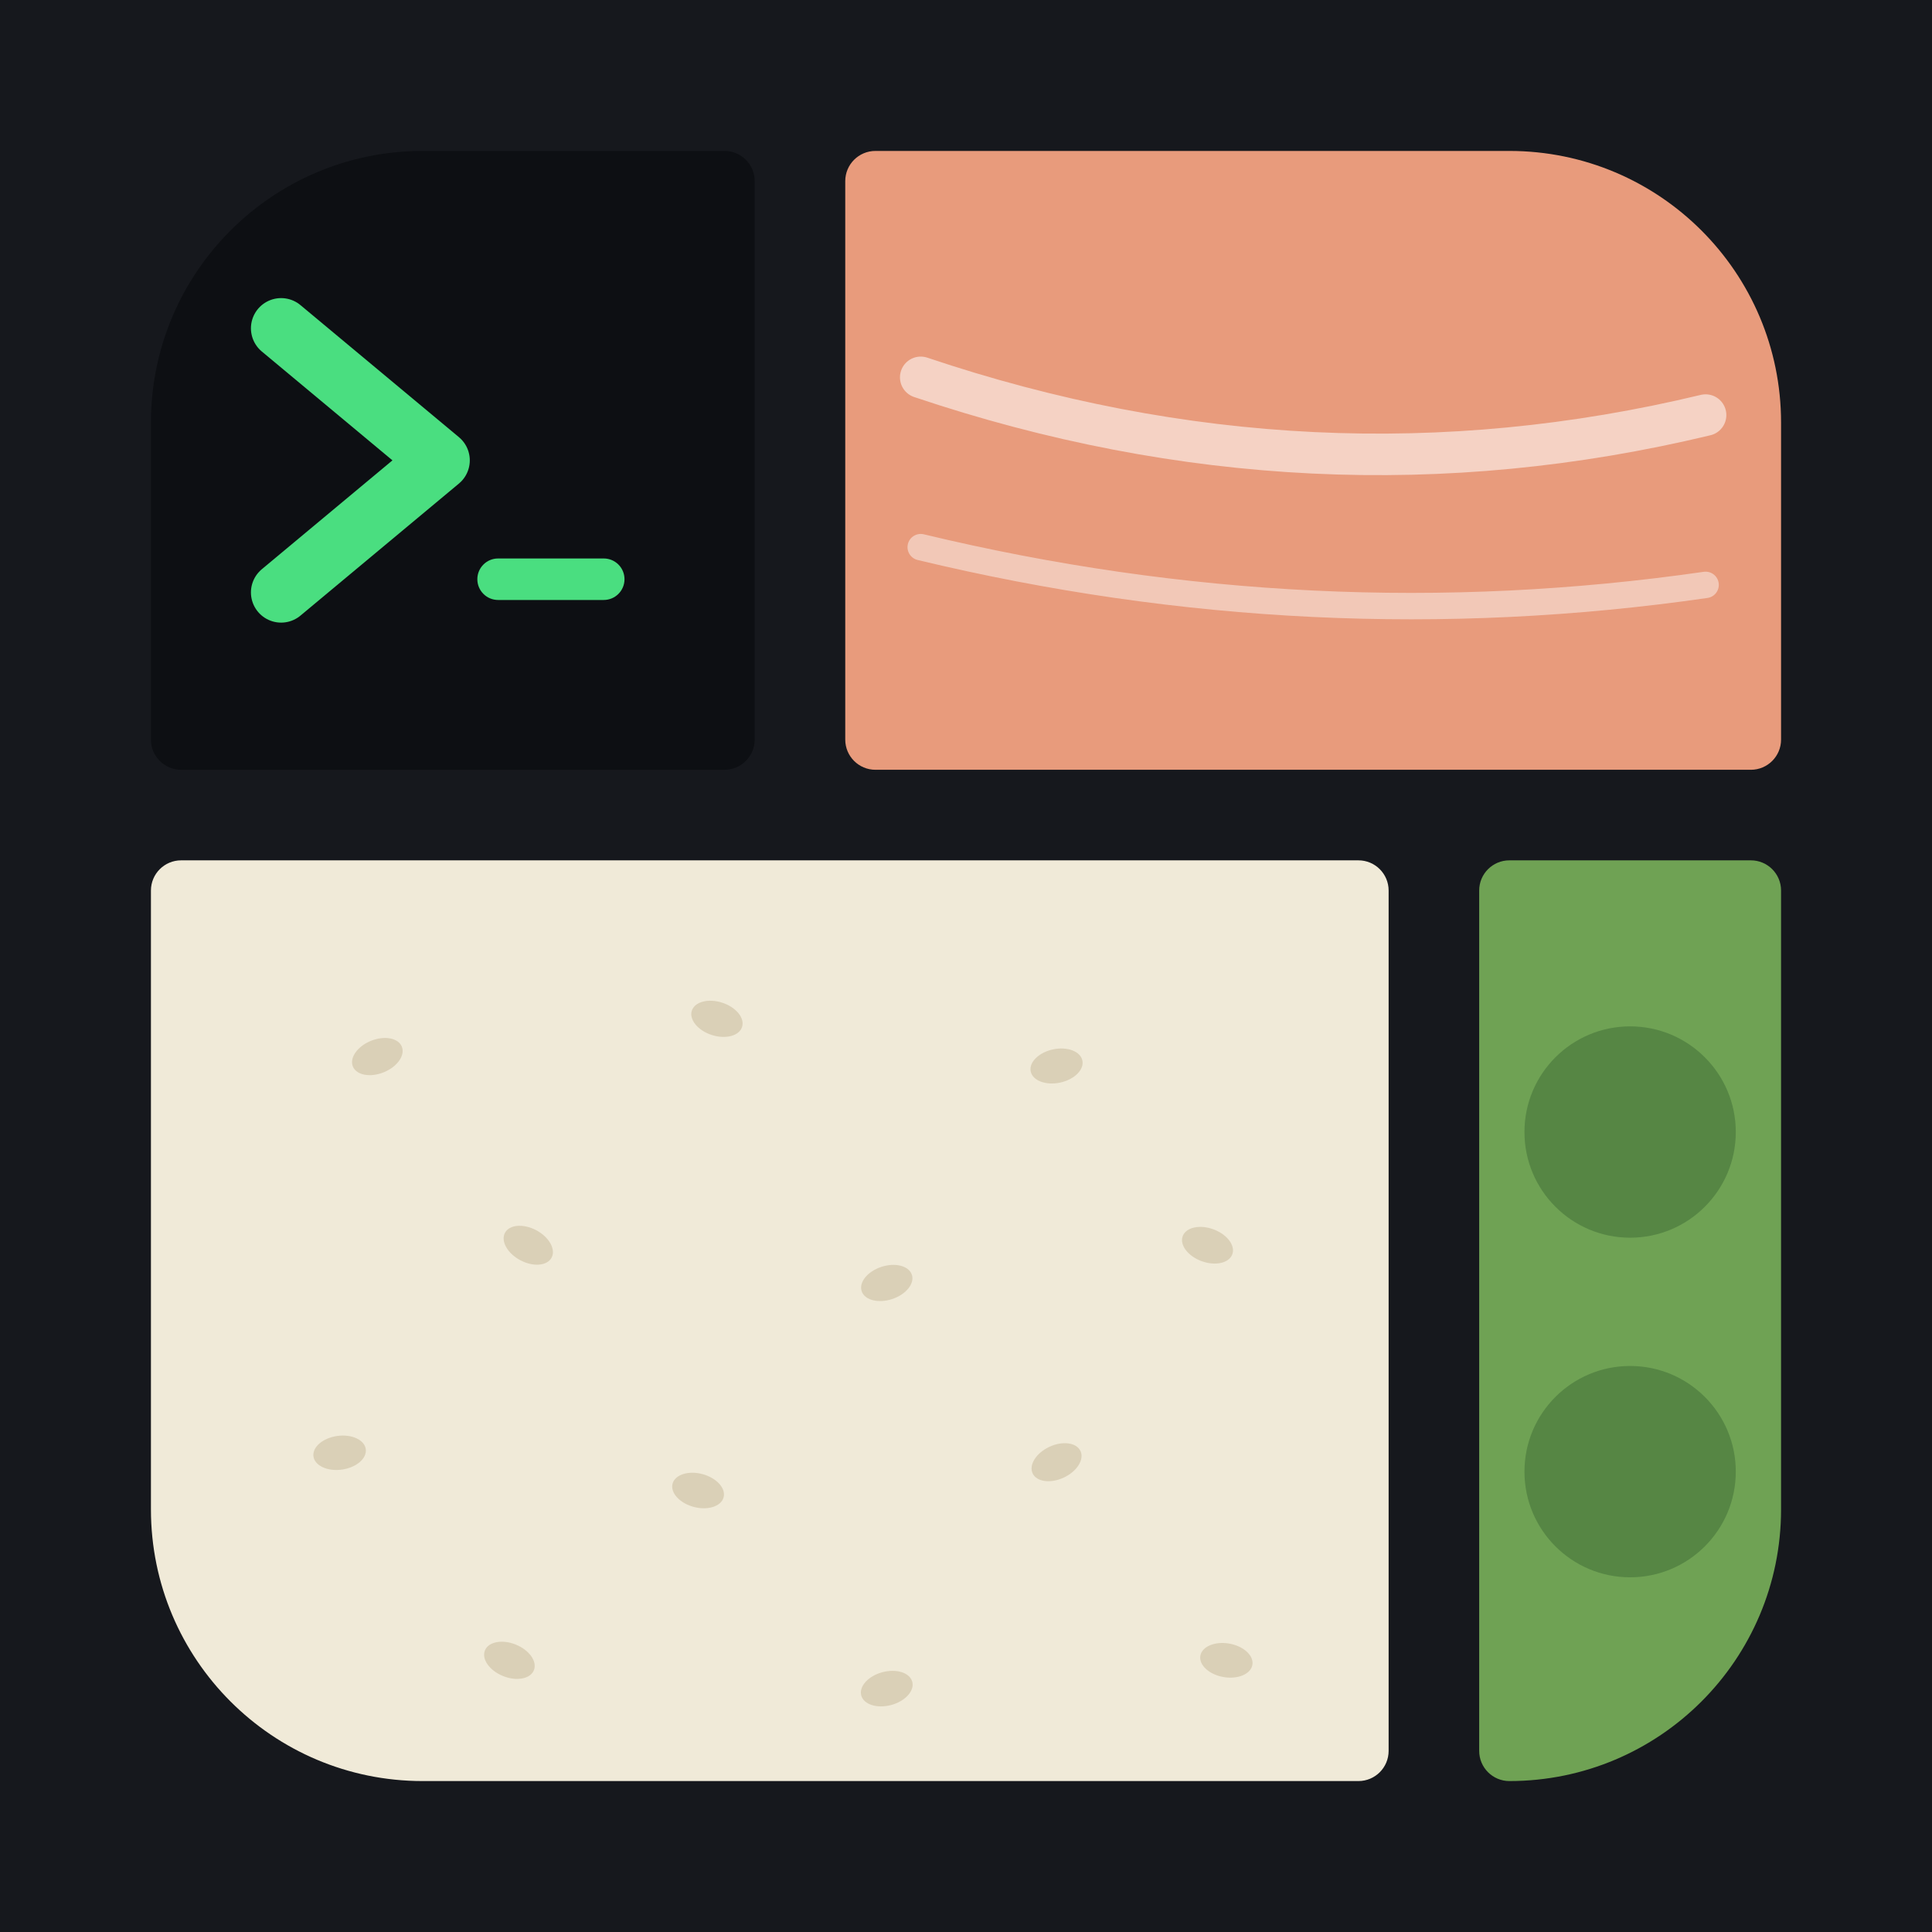
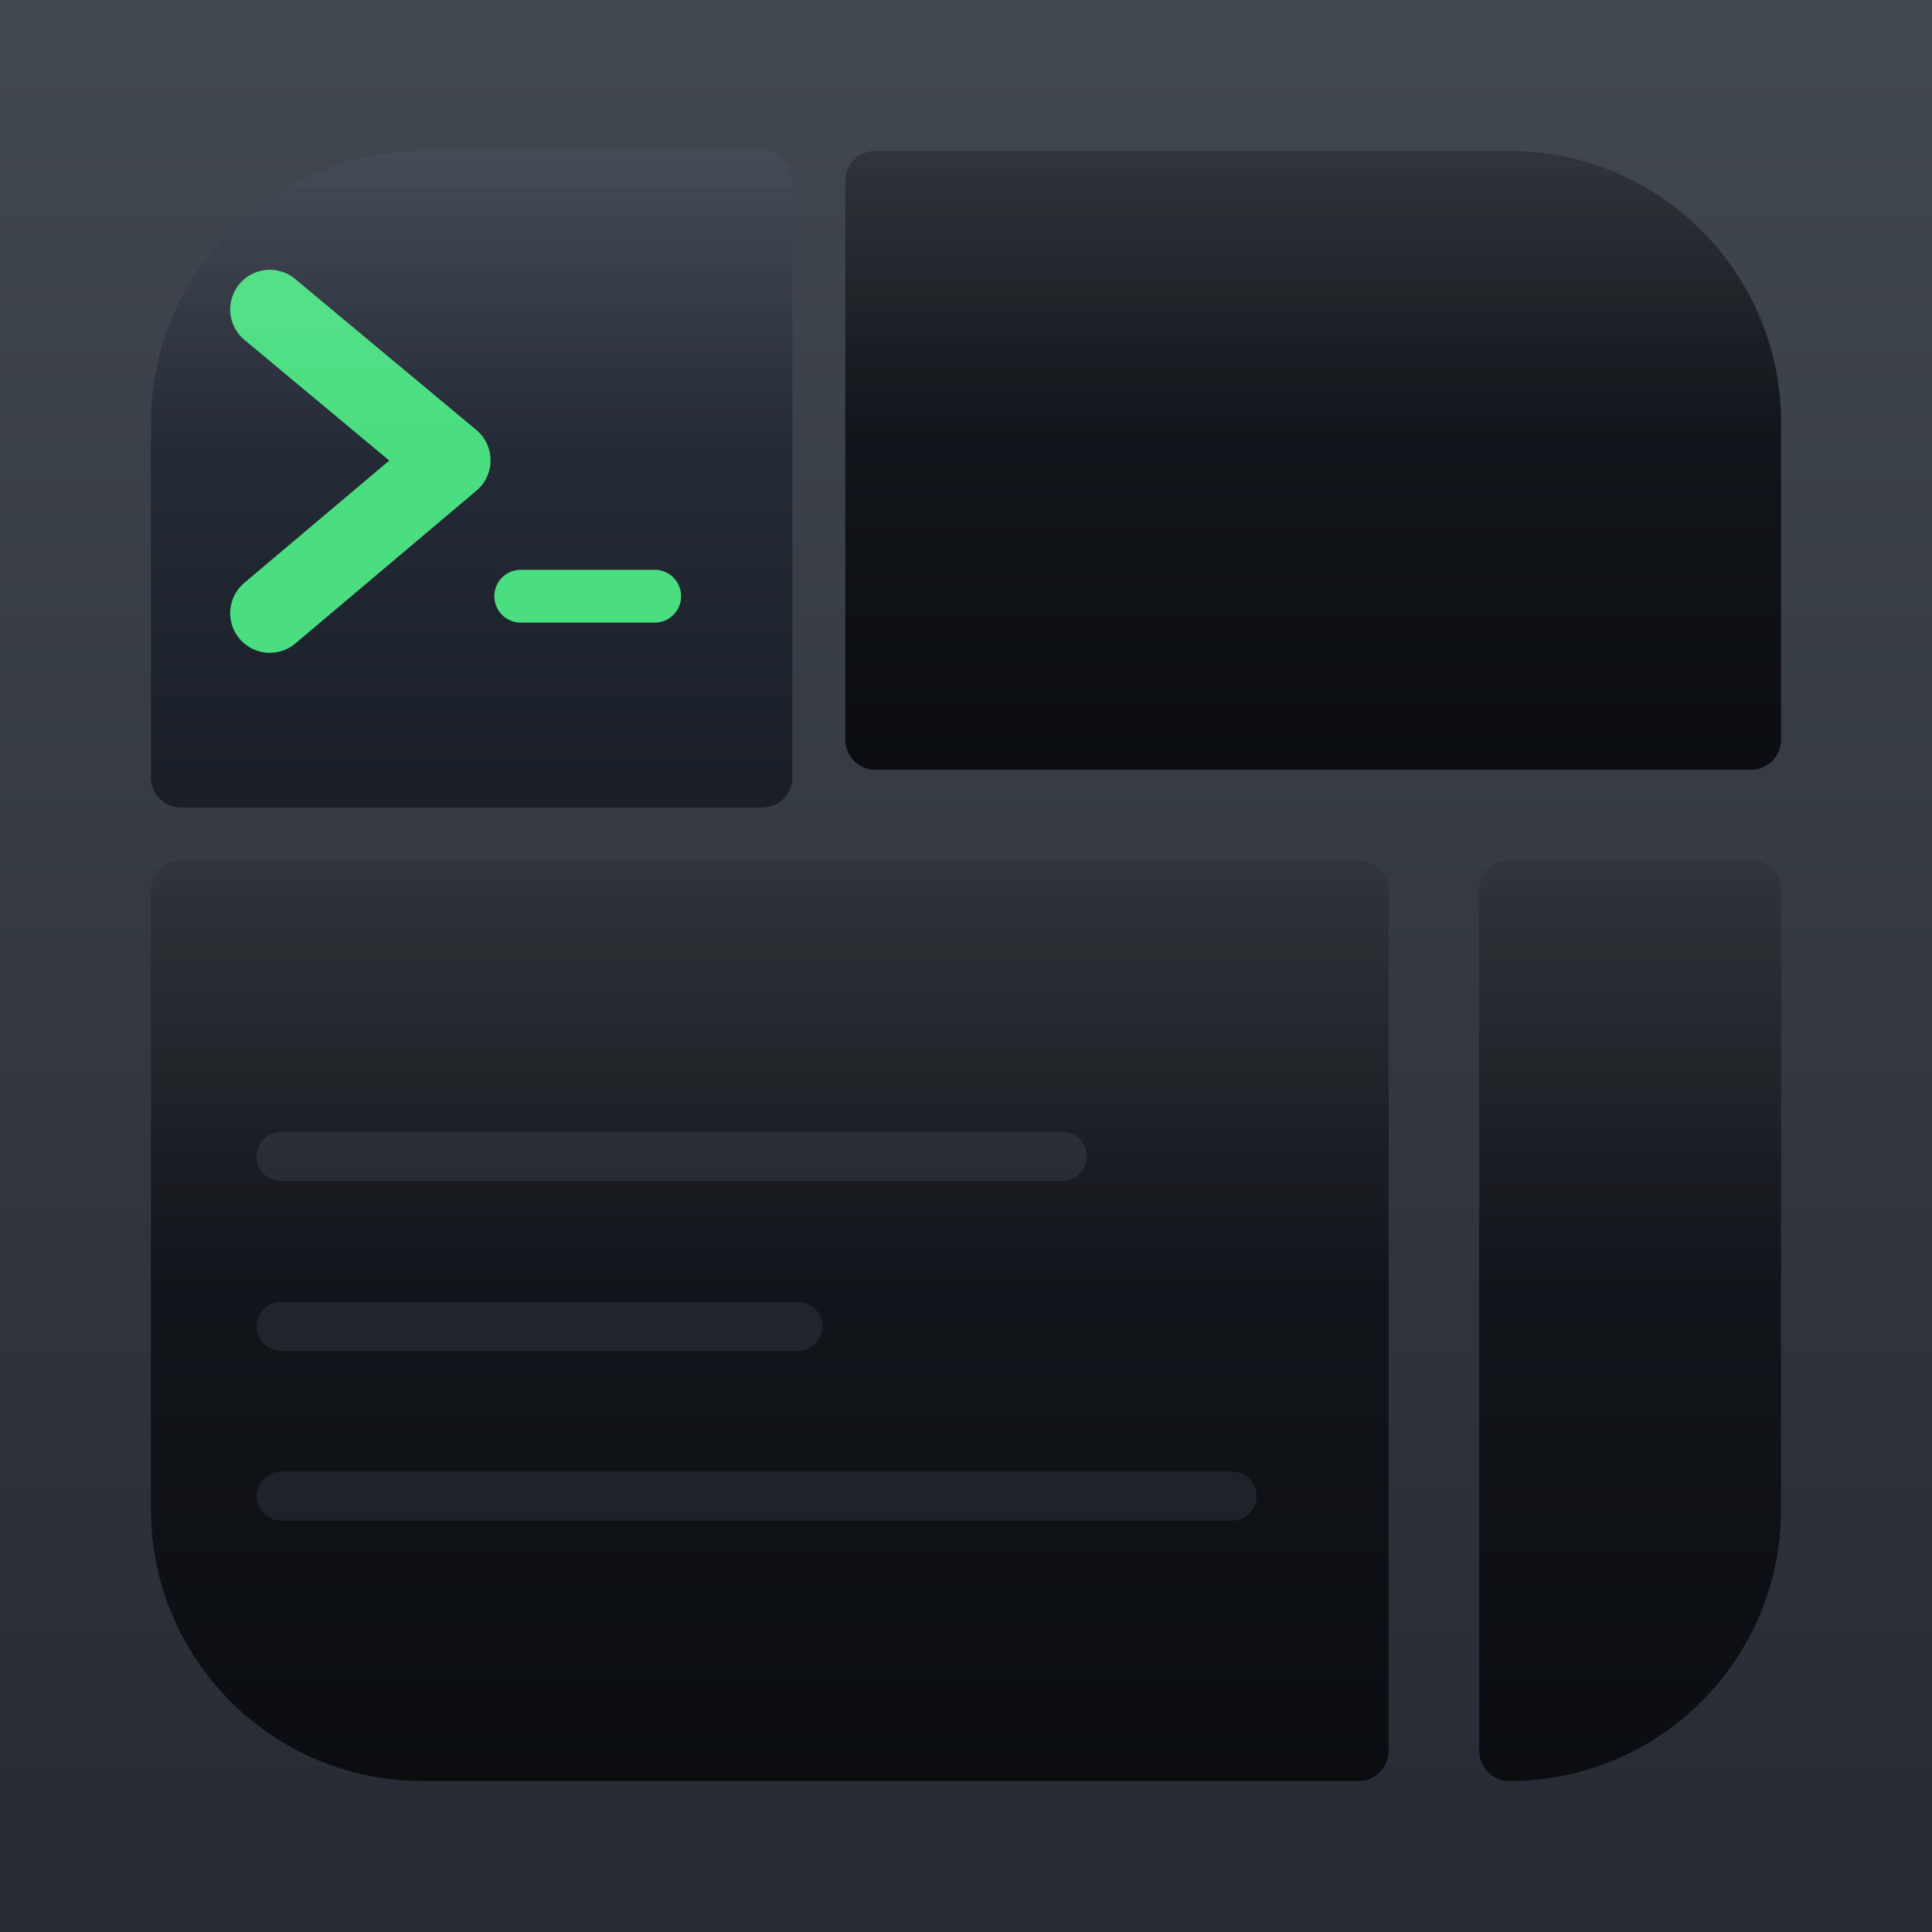
<svg xmlns="http://www.w3.org/2000/svg" width="1024" height="1024" viewBox="0 0 1024 1024">
-   <rect width="1024" height="1024" fill="#16181D" />
-   <path d="M 224 80 H 384 A 16 16 0 0 1 400 96 V 392            A 16 16 0 0 1 384 408 H 96 A 16 16 0 0 1 80 392            V 224 A 144 144 0 0 1 224 80 Z" fill="#0D0F13" />
-   <path d="M 149 174 L 233 244 L 149 314" stroke="#4ADE80" stroke-width="32" fill="none" stroke-linecap="round" stroke-linejoin="round" />
-   <rect x="253" y="296" width="78" height="22" rx="11" fill="#4ADE80" />
-   <path d="M 464 80 H 800 A 144 144 0 0 1 944 224 V 392            A 16 16 0 0 1 928 408 H 464 A 16 16 0 0 1 448 392            V 96 A 16 16 0 0 1 464 80 Z" fill="#E89B7C" />
-   <path d="M 488 200 Q 696 270 904 220" stroke="#FFFFFF" stroke-width="22" fill="none" opacity="0.55" stroke-linecap="round" />
-   <path d="M 488 290 Q 696 340 904 310" stroke="#FFFFFF" stroke-width="14" fill="none" opacity="0.45" stroke-linecap="round" />
-   <path d="M 96 456 H 720 A 16 16 0 0 1 736 472 V 928            A 16 16 0 0 1 720 944 H 224 A 144 144 0 0 1 80 800            V 472 A 16 16 0 0 1 96 456 Z" fill="#F0EAD8" />
-   <g fill="#D6CAB0" opacity="0.82">
-     <ellipse cx="200" cy="560" rx="14" ry="9" transform="rotate(-22 200 560)" />
-     <ellipse cx="380" cy="540" rx="14" ry="9" transform="rotate(18 380 540)" />
-     <ellipse cx="560" cy="565" rx="14" ry="9" transform="rotate(-12 560 565)" />
-     <ellipse cx="280" cy="660" rx="14" ry="9" transform="rotate(28 280 660)" />
-     <ellipse cx="470" cy="680" rx="14" ry="9" transform="rotate(-18 470 680)" />
-     <ellipse cx="640" cy="660" rx="14" ry="9" transform="rotate(20 640 660)" />
-     <ellipse cx="180" cy="770" rx="14" ry="9" transform="rotate(-8 180 770)" />
-     <ellipse cx="370" cy="790" rx="14" ry="9" transform="rotate(15 370 790)" />
-     <ellipse cx="560" cy="775" rx="14" ry="9" transform="rotate(-25 560 775)" />
-     <ellipse cx="270" cy="880" rx="14" ry="9" transform="rotate(22 270 880)" />
-     <ellipse cx="470" cy="895" rx="14" ry="9" transform="rotate(-15 470 895)" />
-     <ellipse cx="650" cy="880" rx="14" ry="9" transform="rotate(10 650 880)" />
+   <defs>
+     <linearGradient id="shell" x1="0" y1="0" x2="0" y2="1">
+       <stop offset="0" stop-color="#424850" />
+       <stop offset="1" stop-color="#262A32" />
+     </linearGradient>
+     <linearGradient id="panel" x1="0" y1="0" x2="0" y2="1">
+       <stop offset="0" stop-color="#171B22" />
+       <stop offset="1" stop-color="#0B0D11" />
+     </linearGradient>
+     <linearGradient id="panelLit" x1="0" y1="0" x2="0" y2="1">
+       <stop offset="0" stop-color="#2E3542" />
+       <stop offset="1" stop-color="#191E27" />
+     </linearGradient>
+     <linearGradient id="sheen" x1="0" y1="0" x2="0" y2="1">
+       <stop offset="0" stop-color="#FFFFFF" stop-opacity="0.11" />
+       <stop offset="0.45" stop-color="#FFFFFF" stop-opacity="0" />
+     </linearGradient>
+   </defs>
+   <rect width="1024" height="1024" fill="url(#shell)" />
+   <path d="M 224 80 H 404 A 16 16 0 0 1 420 96 V 412 A 16 16 0 0 1 404 428 H 96 A 16 16 0 0 1 80 412 V 224 A 144 144 0 0 1 224 80 Z" fill="url(#panelLit)" />
+   <path d="M 464 80 H 800 A 144 144 0 0 1 944 224 V 392 A 16 16 0 0 1 928 408 H 464 A 16 16 0 0 1 448 392 V 96 A 16 16 0 0 1 464 80 Z" fill="url(#panel)" />
+   <path d="M 96 456 H 720 A 16 16 0 0 1 736 472 V 928 A 16 16 0 0 1 720 944 H 224 A 144 144 0 0 1 80 800 V 472 A 16 16 0 0 1 96 456 Z" fill="url(#panel)" />
+   <path d="M 800 456 H 928 A 16 16 0 0 1 944 472 V 800 A 144 144 0 0 1 800 944 H 800 A 16 16 0 0 1 784 928 V 472 A 16 16 0 0 1 800 456 Z" fill="url(#panel)" />
+   <g fill="#8A93A6" opacity="0.13">
+     <rect x="136" y="600" width="440" height="26" rx="13" />
+     <rect x="136" y="690" width="300" height="26" rx="13" />
+     <rect x="136" y="780" width="530" height="26" rx="13" />
  </g>
-   <path d="M 800 456 H 928 A 16 16 0 0 1 944 472 V 800            A 144 144 0 0 1 800 944 H 800 A 16 16 0 0 1 784 928            V 472 A 16 16 0 0 1 800 456 Z" fill="#6FA254" />
-   <g fill="#4D7C3F" opacity="0.75">
-     <circle cx="864" cy="600" r="56" />
-     <circle cx="864" cy="780" r="56" />
-   </g>
+   <path d="M 143 164 L 239 244 L 143 325" stroke="#4ADE80" stroke-width="42" fill="none" stroke-linecap="round" stroke-linejoin="round" />
+   <rect x="262" y="302" width="99" height="28" rx="14" fill="#4ADE80" />
+   <path d="M 224 80 H 404 A 16 16 0 0 1 420 96 V 412 A 16 16 0 0 1 404 428 H 96 A 16 16 0 0 1 80 412 V 224 A 144 144 0 0 1 224 80 Z" fill="url(#sheen)" />
+   <path d="M 464 80 H 800 A 144 144 0 0 1 944 224 V 392 A 16 16 0 0 1 928 408 H 464 A 16 16 0 0 1 448 392 V 96 A 16 16 0 0 1 464 80 Z" fill="url(#sheen)" />
+   <path d="M 96 456 H 720 A 16 16 0 0 1 736 472 V 928 A 16 16 0 0 1 720 944 H 224 A 144 144 0 0 1 80 800 V 472 A 16 16 0 0 1 96 456 Z" fill="url(#sheen)" />
+   <path d="M 800 456 H 928 A 16 16 0 0 1 944 472 V 800 A 144 144 0 0 1 800 944 H 800 A 16 16 0 0 1 784 928 V 472 A 16 16 0 0 1 800 456 Z" fill="url(#sheen)" />
</svg>
